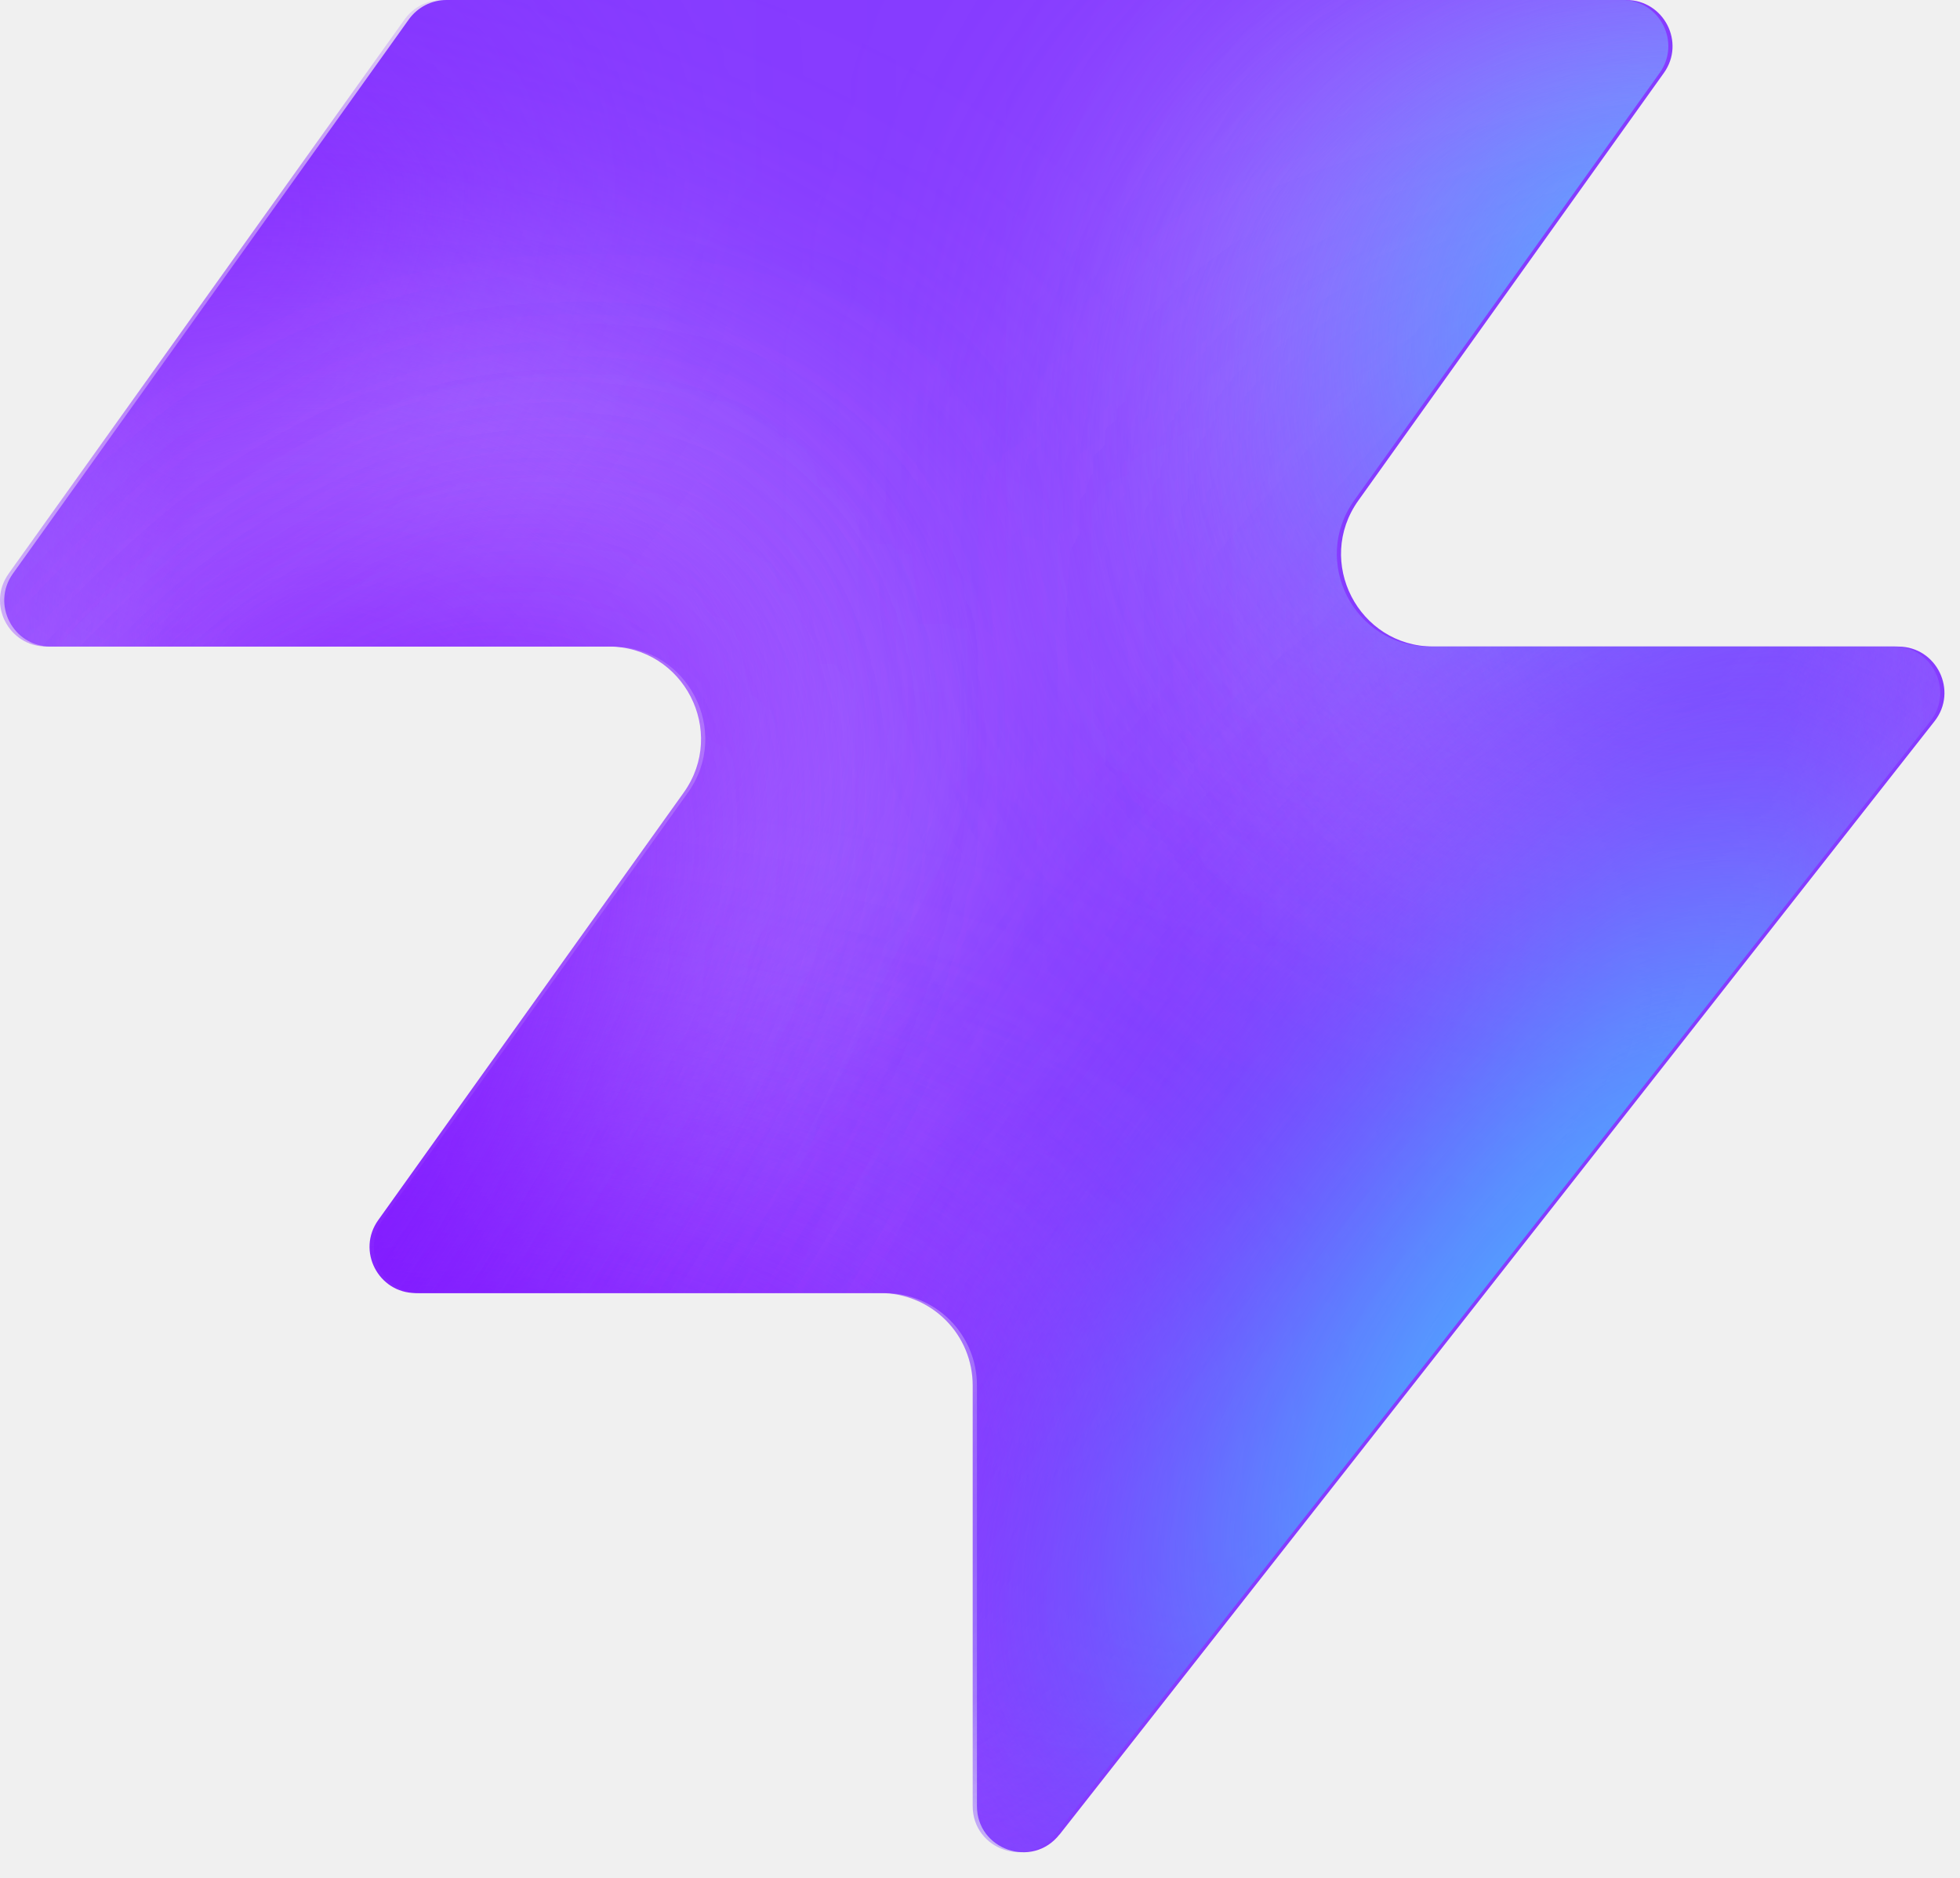
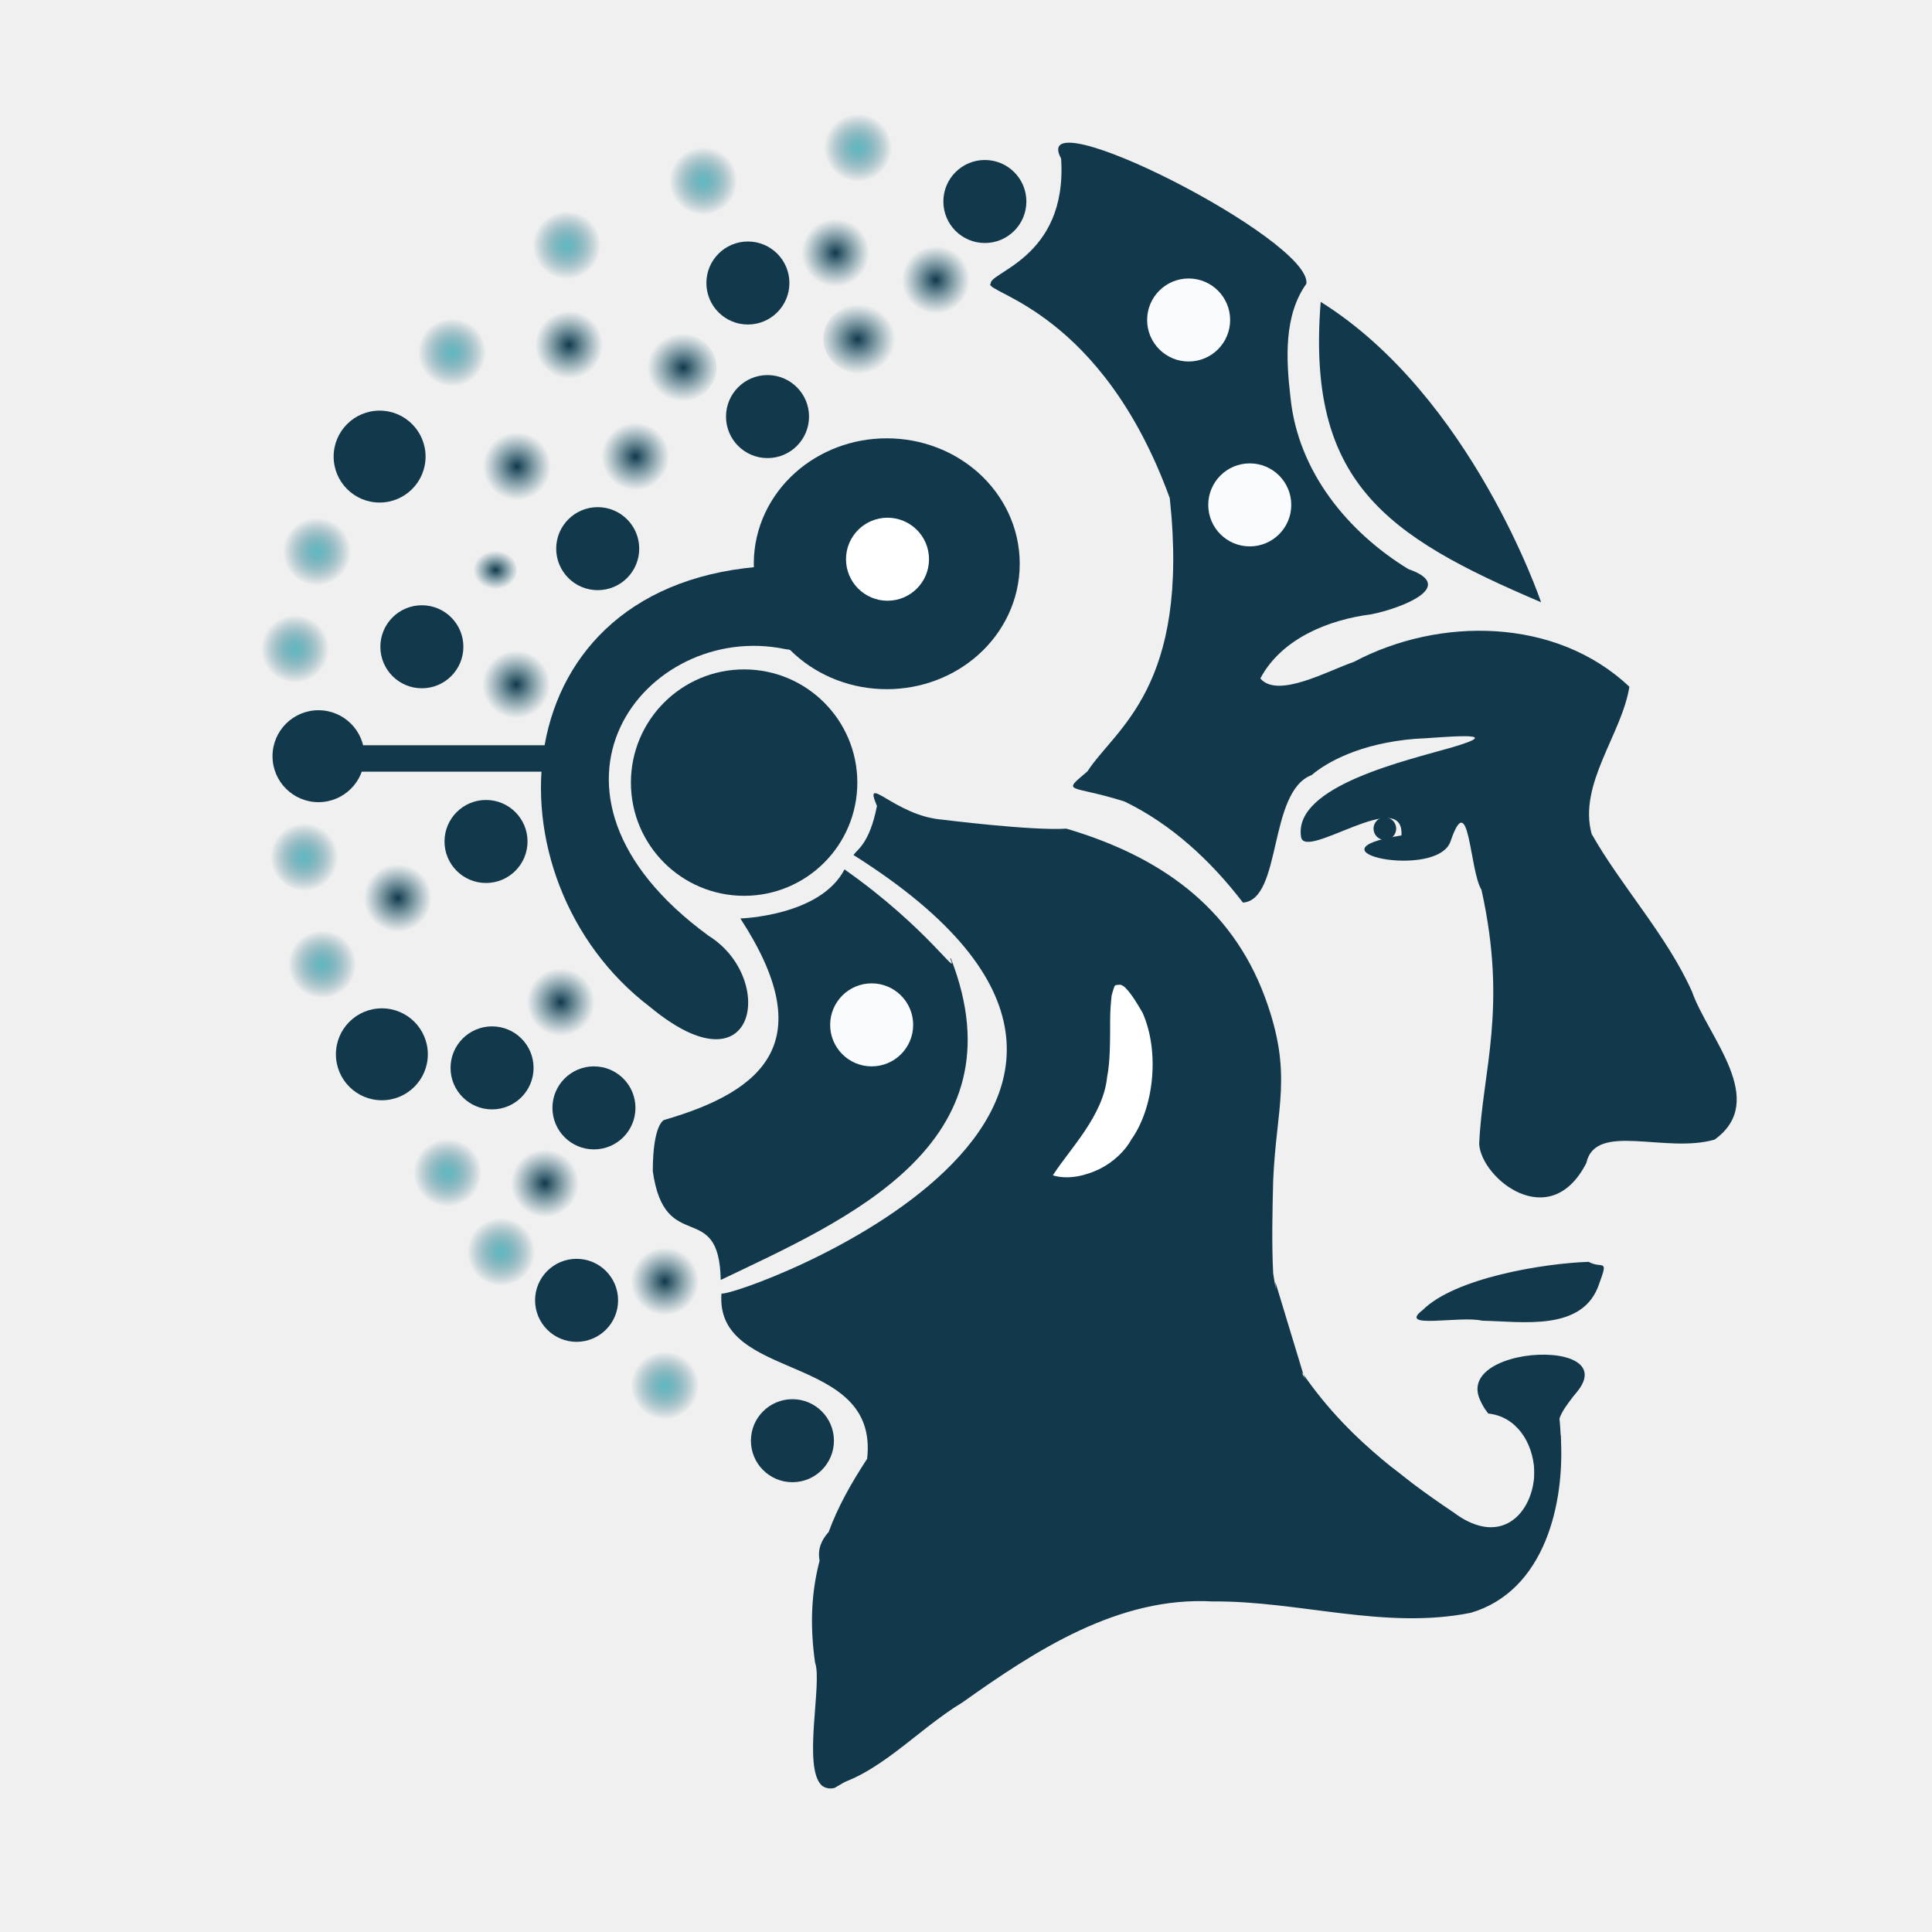
- <svg xmlns="http://www.w3.org/2000/svg" width="48" height="46" fill="none" viewBox="0 0 48 46">
-   <path fill="#863bff" d="M25.946 44.938c-.664.845-2.021.375-2.021-.698V33.937a2.26 2.26 0 0 0-2.262-2.262H10.287c-.92 0-1.456-1.04-.92-1.788l7.48-10.471c1.07-1.497 0-3.578-1.842-3.578H1.237c-.92 0-1.456-1.04-.92-1.788L10.013.474c.214-.297.556-.474.92-.474h28.894c.92 0 1.456 1.04.92 1.788l-7.48 10.471c-1.07 1.498 0 3.579 1.842 3.579h11.377c.943 0 1.473 1.088.89 1.83L25.947 44.94z" style="fill:#863bff;fill:color(display-p3 .525 .23 1);fill-opacity:1" />
-   <mask id="a" width="48" height="46" x="0" y="0" maskUnits="userSpaceOnUse" style="mask-type:alpha">
-     <path fill="#000" d="M25.842 44.938c-.664.844-2.021.375-2.021-.698V33.937a2.26 2.26 0 0 0-2.262-2.262H10.183c-.92 0-1.456-1.04-.92-1.788l7.48-10.471c1.07-1.498 0-3.579-1.842-3.579H1.133c-.92 0-1.456-1.04-.92-1.787L9.91.473c.214-.297.556-.474.92-.474h28.894c.92 0 1.456 1.04.92 1.788l-7.48 10.471c-1.07 1.498 0 3.578 1.842 3.578h11.377c.943 0 1.473 1.088.89 1.832L25.843 44.94z" style="fill:#000;fill-opacity:1" />
-   </mask>
-   <g mask="url(#a)">
-     <g filter="url(#b)">
-       <ellipse cx="5.508" cy="14.704" fill="#ede6ff" rx="5.508" ry="14.704" style="fill:#ede6ff;fill:color(display-p3 .927 .903 1);fill-opacity:1" transform="matrix(.00324 1 1 -.00324 -4.47 31.516)" />
-     </g>
-     <g filter="url(#c)">
-       <ellipse cx="10.399" cy="29.851" fill="#ede6ff" rx="10.399" ry="29.851" style="fill:#ede6ff;fill:color(display-p3 .927 .903 1);fill-opacity:1" transform="matrix(.00324 1 1 -.00324 -39.328 7.883)" />
-     </g>
-     <g filter="url(#d)">
-       <ellipse cx="5.508" cy="30.487" fill="#7e14ff" rx="5.508" ry="30.487" style="fill:#7e14ff;fill:color(display-p3 .492 .077 1);fill-opacity:1" transform="rotate(89.814 -25.913 -14.639)scale(1 -1)" />
-     </g>
-     <g filter="url(#e)">
-       <ellipse cx="5.508" cy="30.599" fill="#7e14ff" rx="5.508" ry="30.599" style="fill:#7e14ff;fill:color(display-p3 .492 .077 1);fill-opacity:1" transform="rotate(89.814 -32.644 -3.334)scale(1 -1)" />
-     </g>
-     <g filter="url(#f)">
-       <ellipse cx="5.508" cy="30.599" fill="#7e14ff" rx="5.508" ry="30.599" style="fill:#7e14ff;fill:color(display-p3 .492 .077 1);fill-opacity:1" transform="matrix(.00324 1 1 -.00324 -34.34 30.47)" />
-     </g>
-     <g filter="url(#g)">
-       <ellipse cx="14.072" cy="22.078" fill="#ede6ff" rx="14.072" ry="22.078" style="fill:#ede6ff;fill:color(display-p3 .927 .903 1);fill-opacity:1" transform="rotate(93.35 24.506 48.493)scale(-1 1)" />
-     </g>
-     <g filter="url(#h)">
-       <ellipse cx="3.47" cy="21.501" fill="#7e14ff" rx="3.47" ry="21.501" style="fill:#7e14ff;fill:color(display-p3 .492 .077 1);fill-opacity:1" transform="rotate(89.009 28.708 47.59)scale(-1 1)" />
-     </g>
-     <g filter="url(#i)">
-       <ellipse cx="3.47" cy="21.501" fill="#7e14ff" rx="3.47" ry="21.501" style="fill:#7e14ff;fill:color(display-p3 .492 .077 1);fill-opacity:1" transform="rotate(89.009 28.708 47.59)scale(-1 1)" />
-     </g>
-     <g filter="url(#j)">
-       <ellipse cx=".387" cy="8.972" fill="#7e14ff" rx="4.407" ry="29.108" style="fill:#7e14ff;fill:color(display-p3 .492 .077 1);fill-opacity:1" transform="rotate(39.51 .387 8.972)" />
-     </g>
-     <g filter="url(#k)">
-       <ellipse cx="47.523" cy="-6.092" fill="#7e14ff" rx="4.407" ry="29.108" style="fill:#7e14ff;fill:color(display-p3 .492 .077 1);fill-opacity:1" transform="rotate(37.892 47.523 -6.092)" />
-     </g>
-     <g filter="url(#l)">
-       <ellipse cx="41.412" cy="6.333" fill="#47bfff" rx="5.971" ry="9.665" style="fill:#47bfff;fill:color(display-p3 .28 .748 1);fill-opacity:1" transform="rotate(37.892 41.412 6.333)" />
-     </g>
-     <g filter="url(#m)">
-       <ellipse cx="-1.879" cy="38.332" fill="#7e14ff" rx="4.407" ry="29.108" style="fill:#7e14ff;fill:color(display-p3 .492 .077 1);fill-opacity:1" transform="rotate(37.892 -1.88 38.332)" />
-     </g>
-     <g filter="url(#n)">
-       <ellipse cx="-1.879" cy="38.332" fill="#7e14ff" rx="4.407" ry="29.108" style="fill:#7e14ff;fill:color(display-p3 .492 .077 1);fill-opacity:1" transform="rotate(37.892 -1.88 38.332)" />
-     </g>
-     <g filter="url(#o)">
-       <ellipse cx="35.651" cy="29.907" fill="#7e14ff" rx="4.407" ry="29.108" style="fill:#7e14ff;fill:color(display-p3 .492 .077 1);fill-opacity:1" transform="rotate(37.892 35.651 29.907)" />
-     </g>
-     <g filter="url(#p)">
-       <ellipse cx="38.418" cy="32.4" fill="#47bfff" rx="5.971" ry="15.297" style="fill:#47bfff;fill:color(display-p3 .28 .748 1);fill-opacity:1" transform="rotate(37.892 38.418 32.4)" />
-     </g>
+ <svg xmlns="http://www.w3.org/2000/svg" version="1.1" viewBox="0 0 256 256">
+   <defs>
+     <radialGradient id="rg1" cx="113.9" cy="18.3" r="4.5" gradientUnits="userSpaceOnUse" gradientTransform="translate(-47.5,147.6)">
+       <stop stop-color="#5fbac3" stop-opacity="1" offset="0" />
+       <stop stop-color="#1b5e73" stop-opacity="0" offset="1" />
+     </radialGradient>
+     <radialGradient id="rg2" cx="113.9" cy="18.3" r="4.5" gradientUnits="userSpaceOnUse" gradientTransform="translate(-54.6,137.1)">
+       <stop stop-color="#5fbac3" stop-opacity="1" offset="0" />
+       <stop stop-color="#1b5e73" stop-opacity="0" offset="1" />
+     </radialGradient>
+     <radialGradient id="rg3" cx="113.9" cy="18.3" r="4.5" gradientUnits="userSpaceOnUse" gradientTransform="translate(-71.2,109.5)">
+       <stop stop-color="#5fbac3" stop-opacity="1" offset="0" />
+       <stop stop-color="#1b5e73" stop-opacity="0" offset="1" />
+     </radialGradient>
+     <radialGradient id="rg4" cx="113.9" cy="18.3" r="4.5" gradientUnits="userSpaceOnUse" gradientTransform="translate(-73.6,95.3)">
+       <stop stop-color="#5fbac3" stop-opacity="1" offset="0" />
+       <stop stop-color="#1b5e73" stop-opacity="0" offset="1" />
+     </radialGradient>
+     <radialGradient id="rg5" cx="113.9" cy="18.3" r="4.5" gradientUnits="userSpaceOnUse" gradientTransform="translate(-74.8,67.7)">
+       <stop stop-color="#5fbac3" stop-opacity="1" offset="0" />
+       <stop stop-color="#1b5e73" stop-opacity="0" offset="1" />
+     </radialGradient>
+     <radialGradient id="rg6" cx="113.9" cy="18.3" r="4.5" gradientUnits="userSpaceOnUse" gradientTransform="translate(-71.9,54.8)">
+       <stop stop-color="#5fbac3" stop-opacity="1" offset="0" />
+       <stop stop-color="#1b5e73" stop-opacity="0" offset="1" />
+     </radialGradient>
+     <radialGradient id="rg7" cx="113.9" cy="18.3" r="4.5" gradientUnits="userSpaceOnUse" gradientTransform="translate(-54,28.4)">
+       <stop stop-color="#5fbac3" stop-opacity="1" offset="0" />
+       <stop stop-color="#1b5e73" stop-opacity="0" offset="1" />
+     </radialGradient>
+     <radialGradient id="rg8" cx="113.9" cy="18.3" r="4.5" gradientUnits="userSpaceOnUse" gradientTransform="translate(-38.8,14.2)">
+       <stop stop-color="#5fbac3" stop-opacity="1" offset="0" />
+       <stop stop-color="#1b5e73" stop-opacity="0" offset="1" />
+     </radialGradient>
+     <radialGradient id="rg9" cx="113.9" cy="18.3" r="4.5" gradientUnits="userSpaceOnUse" gradientTransform="translate(-20.7,5.7)">
+       <stop stop-color="#5fbac3" stop-opacity="1" offset="0" />
+       <stop stop-color="#1b5e73" stop-opacity="0" offset="1" />
+     </radialGradient>
+     <radialGradient id="rg17" cx="113.9" cy="18.3" r="4.5" gradientUnits="userSpaceOnUse" gradientTransform="translate(-0.2,1.3)">
+       <stop stop-color="#5fbac3" stop-opacity="1" offset="0" />
+       <stop stop-color="#1b5e73" stop-opacity="0" offset="1" />
+     </radialGradient>
+     <radialGradient id="rg10" cx="113.9" cy="18.3" r="4.5" gradientUnits="userSpaceOnUse" gradientTransform="translate(-38.5,27.4)">
+       <stop stop-color="#11394b" stop-opacity="1" offset="0" />
+       <stop stop-color="#1b5e73" stop-opacity="0" offset="1" />
+     </radialGradient>
+     <radialGradient id="rg11" cx="113.9" cy="18.3" r="4.5" gradientUnits="userSpaceOnUse" gradientTransform="translate(-25.8,151.5)">
+       <stop stop-color="#11394b" stop-opacity="1" offset="0" />
+       <stop stop-color="#1b5e73" stop-opacity="0" offset="1" />
+     </radialGradient>
+     <radialGradient id="rg21" cx="113.9" cy="18.3" r="4.5" gradientUnits="userSpaceOnUse" gradientTransform="translate(-25.8,165.3)">
+       <stop stop-color="#5fbac3" stop-opacity="1" offset="0" />
+       <stop stop-color="#1b5e73" stop-opacity="0" offset="1" />
+     </radialGradient>
+     <radialGradient id="rg12" cx="113.9" cy="18.3" r="4.5" gradientUnits="userSpaceOnUse" gradientTransform="translate(-39.6,114.5)">
+       <stop stop-color="#11394b" stop-opacity="1" offset="0" />
+       <stop stop-color="#1b5e73" stop-opacity="0" offset="1" />
+     </radialGradient>
+     <radialGradient id="rg19" cx="113.9" cy="18.3" r="4.5" gradientUnits="userSpaceOnUse" gradientTransform="translate(-41.7,138.5)">
+       <stop stop-color="#11394b" stop-opacity="1" offset="0" />
+       <stop stop-color="#1b5e73" stop-opacity="0" offset="1" />
+     </radialGradient>
+     <radialGradient id="rg13" cx="113.9" cy="18.3" r="4.5" gradientUnits="userSpaceOnUse" gradientTransform="translate(-61.2,100.7)">
+       <stop stop-color="#11394b" stop-opacity="1" offset="0" />
+       <stop stop-color="#1b5e73" stop-opacity="0" offset="1" />
+     </radialGradient>
+     <radialGradient id="rg14" cx="113.9" cy="18.3" r="4.5" gradientUnits="userSpaceOnUse" gradientTransform="translate(-29.7,42.2)">
+       <stop stop-color="#11394b" stop-opacity="1" offset="0" />
+       <stop stop-color="#1b5e73" stop-opacity="0" offset="1" />
+     </radialGradient>
+     <radialGradient id="rg15" cx="113.9" cy="18.3" r="4.5" gradientUnits="userSpaceOnUse" gradientTransform="translate(-45.4,43.5)">
+       <stop stop-color="#11394b" stop-opacity="1" offset="0" />
+       <stop stop-color="#1b5e73" stop-opacity="0" offset="1" />
+     </radialGradient>
+     <radialGradient id="rg18" cx="113.9" cy="18.3" r="4.5" gradientUnits="userSpaceOnUse" gradientTransform="translate(-45.5,72.4)">
+       <stop stop-color="#11394b" stop-opacity="1" offset="0" />
+       <stop stop-color="#1b5e73" stop-opacity="0" offset="1" />
+     </radialGradient>
+     <radialGradient id="rg16" cx="113.9" cy="18.3" r="4.5" gradientUnits="userSpaceOnUse" gradientTransform="matrix(1.11,0,0,1.03,-12.8,26.1)">
+       <stop stop-color="#11394b" stop-opacity="1" offset="0" />
+       <stop stop-color="#1b5e73" stop-opacity="0" offset="1" />
+     </radialGradient>
+     <radialGradient id="rg20" cx="113.9" cy="18.3" r="4.5" gradientUnits="userSpaceOnUse" gradientTransform="translate(-3.2,15.2)">
+       <stop stop-color="#11394b" stop-opacity="1" offset="0" />
+       <stop stop-color="#1b5e73" stop-opacity="0" offset="1" />
+     </radialGradient>
+     <radialGradient id="rg22" cx="113.9" cy="18.3" r="4.5" gradientUnits="userSpaceOnUse" gradientTransform="matrix(1.06,0,0,1,-30.2,30.4)">
+       <stop stop-color="#11394b" stop-opacity="1" offset="0" />
+       <stop stop-color="#1b5e73" stop-opacity="0" offset="1" />
+     </radialGradient>
+     <radialGradient id="rg23" cx="113.9" cy="18.3" r="4.5" gradientUnits="userSpaceOnUse" gradientTransform="translate(10.1,18.8)">
+       <stop stop-color="#11394b" stop-opacity="1" offset="0" />
+       <stop stop-color="#1b5e73" stop-opacity="0" offset="1" />
+     </radialGradient>
+     <radialGradient id="rg24" cx="113.9" cy="18.3" r="4.5" gradientUnits="userSpaceOnUse" gradientTransform="matrix(0.66,0,0,0.57,-9.5,65.1)">
+       <stop stop-color="#11394b" stop-opacity="1" offset="0" />
+       <stop stop-color="#1b5e73" stop-opacity="0" offset="1" />
+     </radialGradient>
+   </defs>
+   <g fill="#11394b">
+     <path d="m 131.2,37.6 c -0.5,1.3 14.8,3.7 23.8,28.4 2.7,25.1 -7.2,30.5 -10.9,36.2 -3.5,3 -2.4,1.7 4.9,4 6.2,3 11.4,7.8 15.7,13.4 5.2,-0.4 3.3,-14.7 9.1,-16.9 2,-1.7 6.4,-4.2 13.7,-4.8 2.9,-0.1 12.8,-1.2 5,1.1 -5.8,1.7 -21.2,5.1 -20.1,11.9 0.5,3.2 13.7,-6.8 13.3,-0.2 -13.4,2.1 4.7,5.9 6.5,0.8 2.5,-7.4 2.5,3.8 4.1,6.4 3.5,15.7 0.1,24.1 -0.3,33.7 0.3,4.6 9.4,11.9 14.2,2.5 1.2,-5.5 10.5,-1.2 17,-3.1 7.2,-5.2 -0.9,-13.6 -3,-19.6 -3.3,-7.4 -9.4,-14 -13.3,-20.9 -1.8,-6.6 4,-13.2 5,-19.5 -9.7,-9.2 -25.2,-9.3 -36.5,-3.3 -3.5,1.2 -10.1,4.9 -12.4,2.2 2.8,-5.3 9.1,-7.8 14.7,-8.5 4,-0.8 11.5,-3.7 4.9,-6 -8,-4.9 -14.6,-12.9 -15.6,-22.7 -0.6,-5.1 -0.9,-10.9 2.1,-15.1 0.8,-5.8 -37.1,-25 -32.5,-16.6 0.9,13.4 -10,15.1 -9.3,16.7 z" />
+     <path d="M 102,75 C 65.8,76.9 64,116.6 86.1,133.4 100.3,145.2 102.9,129.6 93.9,124 67.6,104.8 85.6,82.2 104,86 124.8,89.5 114.7,57.6 102,75 Z" />
+     <path d="m 124.8,108.6 c -6.2,-0.5 -10.5,-6.3 -8.6,-1.8 -1,5.1 -2.7,5.8 -3.1,6.5 53.5,33.7 -15.4,58.6 -17.5,58.1 -0.9,11.8 20.9,7.7 19.3,21.9 -2.1,3.2 -3.9,6.4 -5.1,9.7 -0.9,1 -1.5,2.2 -1.2,3.8 -1.1,4.2 -1.3,8.6 -0.6,13.5 1,2.7 -1.7,13.9 0.9,16.3 0.4,0.3 1,0.5 1.7,0.3 11.2,-6.4 20.7,-15.5 32.4,-21 15.2,-8.3 32.2,-0.8 48.3,-1.8 14,-1.1 16.6,-16.4 15.2,-27.4 13.6,-10.3 -17.6,-9 -9.3,0.4 10.7,2 6.2,21.4 -4.6,13.3 -7.3,-4.9 -14.8,-10.8 -19.9,-18.1 -1.9,-4 -3.3,-8.9 -4,-13.6 -0.2,-4 -0.1,-8.1 0,-12.2 0.4,-9.9 2.7,-14.1 -1.1,-24.4 -4.5,-12.1 -14.1,-18.7 -26.3,-22.3 -4.6,0.3 -16.5,-1.2 -16.5,-1.2 z" />
+     <path d="m 126,127 c 9.6,24.7 -14,34.7 -30.5,42.6 -0.2,-10.9 -7.4,-3.1 -9,-14.4 0,-6.3 1.5,-6.8 1.5,-6.8 13.5,-3.9 20.6,-10.6 10.1,-26.7 0,0 10.6,-0.3 13.8,-6.5 11.1,7.8 15.3,14.7 14,11.8 z" />
+     <path d="M 175,40 C 195,52.5 204.2,79.8 204.2,79.8 183.5,71 173.1,63.8 175,40 Z" />
+     <path d="m 169,169.9 c 0,4.4 0.4,8.8 3.7,12.2 2.6,6.4 8.7,10.2 13.4,15 4,3.4 9.3,6.9 14.7,5.6 6.4,-4.4 3.4,-14.9 -3.8,-16.5 -2.9,-7 7.9,-4.7 11.8,-5.1 -1,4 -5.6,8 -2.9,13.1 0.9,7.8 -3.3,16.7 -11.5,18.7 -9.3,2.7 -18.8,-0.8 -28.1,-1.3 -13.2,-2.2 -25.9,3.9 -36.3,11.4 -7,4.3 -12.9,10.4 -20.5,13.8 6.6,-1.2 12.1,-7.7 18,-11.2 9.7,-6.9 20.7,-14.1 33.2,-13.4 11.4,-0.1 22.8,3.8 34.2,1.5 9.8,-2.9 12.5,-14.5 11.9,-23.5 -2.2,-3.9 7.4,-7.8 0.6,-10.1 -4.4,-1.6 -15,1.2 -10.2,7.2 7.6,0.8 8.4,14 0.8,15.3 -5.7,-0.6 -9.7,-5.5 -14.2,-8.6 -4.2,-3.5 -8,-7.4 -11.1,-11.9 z" />
+     <path d="m 210.5,167.2 c -5.9,0.2 -17.7,2.1 -22,6.4 -3.4,2.6 4.9,0.7 7.9,1.4 5.3,0.1 13.4,1.5 15.5,-4.9 1.3,-3.5 0.4,-1.9 -1.4,-2.9 z" />
+     <path d="m 150.4,130.6 c -2.1,4.7 0.7,10.9 -1.6,16 -1.4,4 -9.6,12.5 -0.5,8.8 7.8,-4.1 9,-15.9 4.3,-22.7 -0.6,-0.7 -1.1,-1.8 -2.2,-2 z" />
+     <ellipse cx="117.5" cy="74.7" rx="9.97" ry="8.97" stroke="#11394b" stroke-width="15.3" />
+     <path d="m 40.2,100.5 h 38.5" fill="none" stroke="#11394b" stroke-width="3.5" />
  </g>
-   <defs>
-     <filter id="b" width="60.045" height="41.654" x="-19.77" y="16.149" color-interpolation-filters="sRGB" filterUnits="userSpaceOnUse">
-       <feFlood flood-opacity="0" result="BackgroundImageFix" />
-       <feBlend in="SourceGraphic" in2="BackgroundImageFix" result="shape" />
-       <feGaussianBlur result="effect1_foregroundBlur_2002_17158" stdDeviation="7.659" />
-     </filter>
-     <filter id="c" width="90.34" height="51.437" x="-54.613" y="-7.533" color-interpolation-filters="sRGB" filterUnits="userSpaceOnUse">
-       <feFlood flood-opacity="0" result="BackgroundImageFix" />
-       <feBlend in="SourceGraphic" in2="BackgroundImageFix" result="shape" />
-       <feGaussianBlur result="effect1_foregroundBlur_2002_17158" stdDeviation="7.659" />
-     </filter>
-     <filter id="d" width="79.355" height="29.4" x="-49.64" y="2.03" color-interpolation-filters="sRGB" filterUnits="userSpaceOnUse">
-       <feFlood flood-opacity="0" result="BackgroundImageFix" />
-       <feBlend in="SourceGraphic" in2="BackgroundImageFix" result="shape" />
-       <feGaussianBlur result="effect1_foregroundBlur_2002_17158" stdDeviation="4.596" />
-     </filter>
-     <filter id="e" width="79.579" height="29.4" x="-45.045" y="20.029" color-interpolation-filters="sRGB" filterUnits="userSpaceOnUse">
-       <feFlood flood-opacity="0" result="BackgroundImageFix" />
-       <feBlend in="SourceGraphic" in2="BackgroundImageFix" result="shape" />
-       <feGaussianBlur result="effect1_foregroundBlur_2002_17158" stdDeviation="4.596" />
-     </filter>
-     <filter id="f" width="79.579" height="29.4" x="-43.513" y="21.178" color-interpolation-filters="sRGB" filterUnits="userSpaceOnUse">
-       <feFlood flood-opacity="0" result="BackgroundImageFix" />
-       <feBlend in="SourceGraphic" in2="BackgroundImageFix" result="shape" />
-       <feGaussianBlur result="effect1_foregroundBlur_2002_17158" stdDeviation="4.596" />
-     </filter>
-     <filter id="g" width="74.749" height="58.852" x="15.756" y="-17.901" color-interpolation-filters="sRGB" filterUnits="userSpaceOnUse">
-       <feFlood flood-opacity="0" result="BackgroundImageFix" />
-       <feBlend in="SourceGraphic" in2="BackgroundImageFix" result="shape" />
-       <feGaussianBlur result="effect1_foregroundBlur_2002_17158" stdDeviation="7.659" />
-     </filter>
-     <filter id="h" width="61.377" height="25.362" x="23.548" y="2.284" color-interpolation-filters="sRGB" filterUnits="userSpaceOnUse">
-       <feFlood flood-opacity="0" result="BackgroundImageFix" />
-       <feBlend in="SourceGraphic" in2="BackgroundImageFix" result="shape" />
-       <feGaussianBlur result="effect1_foregroundBlur_2002_17158" stdDeviation="4.596" />
-     </filter>
-     <filter id="i" width="61.377" height="25.362" x="23.548" y="2.284" color-interpolation-filters="sRGB" filterUnits="userSpaceOnUse">
-       <feFlood flood-opacity="0" result="BackgroundImageFix" />
-       <feBlend in="SourceGraphic" in2="BackgroundImageFix" result="shape" />
-       <feGaussianBlur result="effect1_foregroundBlur_2002_17158" stdDeviation="4.596" />
-     </filter>
-     <filter id="j" width="56.045" height="63.649" x="-27.636" y="-22.853" color-interpolation-filters="sRGB" filterUnits="userSpaceOnUse">
-       <feFlood flood-opacity="0" result="BackgroundImageFix" />
-       <feBlend in="SourceGraphic" in2="BackgroundImageFix" result="shape" />
-       <feGaussianBlur result="effect1_foregroundBlur_2002_17158" stdDeviation="4.596" />
-     </filter>
-     <filter id="k" width="54.814" height="64.646" x="20.116" y="-38.415" color-interpolation-filters="sRGB" filterUnits="userSpaceOnUse">
-       <feFlood flood-opacity="0" result="BackgroundImageFix" />
-       <feBlend in="SourceGraphic" in2="BackgroundImageFix" result="shape" />
-       <feGaussianBlur result="effect1_foregroundBlur_2002_17158" stdDeviation="4.596" />
-     </filter>
-     <filter id="l" width="33.541" height="35.313" x="24.641" y="-11.323" color-interpolation-filters="sRGB" filterUnits="userSpaceOnUse">
-       <feFlood flood-opacity="0" result="BackgroundImageFix" />
-       <feBlend in="SourceGraphic" in2="BackgroundImageFix" result="shape" />
-       <feGaussianBlur result="effect1_foregroundBlur_2002_17158" stdDeviation="4.596" />
-     </filter>
-     <filter id="m" width="54.814" height="64.646" x="-29.286" y="6.009" color-interpolation-filters="sRGB" filterUnits="userSpaceOnUse">
-       <feFlood flood-opacity="0" result="BackgroundImageFix" />
-       <feBlend in="SourceGraphic" in2="BackgroundImageFix" result="shape" />
-       <feGaussianBlur result="effect1_foregroundBlur_2002_17158" stdDeviation="4.596" />
-     </filter>
-     <filter id="n" width="54.814" height="64.646" x="-29.286" y="6.009" color-interpolation-filters="sRGB" filterUnits="userSpaceOnUse">
-       <feFlood flood-opacity="0" result="BackgroundImageFix" />
-       <feBlend in="SourceGraphic" in2="BackgroundImageFix" result="shape" />
-       <feGaussianBlur result="effect1_foregroundBlur_2002_17158" stdDeviation="4.596" />
-     </filter>
-     <filter id="o" width="54.814" height="64.646" x="8.244" y="-2.416" color-interpolation-filters="sRGB" filterUnits="userSpaceOnUse">
-       <feFlood flood-opacity="0" result="BackgroundImageFix" />
-       <feBlend in="SourceGraphic" in2="BackgroundImageFix" result="shape" />
-       <feGaussianBlur result="effect1_foregroundBlur_2002_17158" stdDeviation="4.596" />
-     </filter>
-     <filter id="p" width="39.409" height="43.623" x="18.713" y="10.588" color-interpolation-filters="sRGB" filterUnits="userSpaceOnUse">
-       <feFlood flood-opacity="0" result="BackgroundImageFix" />
-       <feBlend in="SourceGraphic" in2="BackgroundImageFix" result="shape" />
-       <feGaussianBlur result="effect1_foregroundBlur_2002_17158" stdDeviation="4.596" />
-     </filter>
-   </defs>
+   <path fill="#ffffff" d="m 148.2,130.5 c -0.6,0 -0.5,0.2 -0.6,0.4 -0.1,0.3 -0.2,0.6 -0.3,1 -0.1,0.9 -0.2,2 -0.2,3.3 0,2.6 0,5.6 -0.4,7.5 -0.5,5.1 -4.9,9.5 -7.1,12.9 l -0.1,0.1 0.2,0.1 c 2,0.5 4.1,0 6,-0.9 1.8,-0.9 3.4,-2.4 4.2,-3.9 3,-4.2 3.8,-11.6 1.5,-16.8 -0.8,-1.4 -1.4,-2.3 -1.9,-2.9 -0.5,-0.6 -0.9,-0.9 -1.3,-0.8 z" />
+   <circle fill="url(#rg1)" cx="66.4" cy="165.8" r="4.5" />
+   <circle fill="url(#rg2)" cx="59.3" cy="155.4" r="4.5" />
+   <circle fill="url(#rg3)" cx="42.7" cy="127.7" r="4.5" />
+   <circle fill="url(#rg4)" cx="40.4" cy="113.5" r="4.5" />
+   <circle fill="url(#rg5)" cx="39.1" cy="85.9" r="4.5" />
+   <circle fill="url(#rg6)" cx="42" cy="73" r="4.5" />
+   <circle fill="url(#rg7)" cx="59.9" cy="46.7" r="4.5" />
+   <circle fill="url(#rg8)" cx="75.1" cy="32.5" r="4.5" />
+   <circle fill="url(#rg9)" cx="93.2" cy="23.9" r="4.5" />
+   <circle fill="url(#rg17)" cx="113.7" cy="19.5" r="4.5" />
+   <circle fill="url(#rg10)" cx="75.5" cy="45.7" r="4.5" />
+   <circle fill="url(#rg11)" cx="88.1" cy="169.7" r="4.5" />
+   <circle fill="url(#rg21)" cx="88.1" cy="183.5" r="4.5" />
+   <circle fill="url(#rg12)" cx="74.4" cy="132.8" r="4.5" />
+   <circle fill="url(#rg19)" cx="72.2" cy="156.7" r="4.5" />
+   <circle fill="url(#rg13)" cx="52.7" cy="119" r="4.5" />
+   <ellipse fill="url(#rg24)" cx="65.5" cy="75.5" rx="2.96" ry="2.58" />
+   <circle fill="url(#rg14)" cx="84.2" cy="60.4" r="4.5" />
+   <circle fill="url(#rg15)" cx="68.5" cy="61.8" r="4.5" />
+   <circle fill="url(#rg18)" cx="68.4" cy="90.7" r="4.5" />
+   <ellipse fill="url(#rg16)" cx="114.1" cy="44.9" rx="5.01" ry="4.63" />
+   <ellipse fill="url(#rg22)" cx="90.2" cy="48.7" rx="4.76" ry="4.5" />
+   <circle fill="url(#rg20)" cx="110.7" cy="33.5" r="4.5" />
+   <circle fill="url(#rg23)" cx="124" cy="37" r="4.5" />
+   <circle fill="#11394b" cx="50.6" cy="139.7" r="6.09" />
+   <circle fill="#11394b" cx="64.4" cy="111.5" r="5.5" />
+   <circle fill="#11394b" cx="55.9" cy="85.7" r="5.5" />
+   <circle fill="#11394b" cx="42.2" cy="100.2" r="6.09" />
+   <circle fill="#11394b" cx="50.3" cy="60.5" r="6.09" />
+   <circle fill="#11394b" cx="79.2" cy="72.7" r="5.5" />
+   <circle fill="#11394b" cx="99.1" cy="37.5" r="5.5" />
+   <circle fill="#11394b" cx="101.7" cy="55.2" r="5.5" />
+   <circle fill="#11394b" cx="130.5" cy="26.7" r="5.5" />
+   <circle fill="#11394b" cx="105" cy="190.9" r="5.5" />
+   <circle fill="#11394b" cx="76.4" cy="172.3" r="5.5" />
+   <circle fill="#11394b" cx="65.2" cy="141.5" r="5.5" />
+   <circle fill="#11394b" cx="78.7" cy="146.8" r="5.5" />
+   <ellipse fill="#11394b" cx="98.6" cy="103.7" rx="15" ry="15" />
+   <circle fill="#fafbfd" cx="115.5" cy="135.8" r="5.5" />
+   <circle fill="#ffffff" cx="117.6" cy="74.1" r="5.5" />
+   <circle fill="#fafbfd" cx="165.6" cy="66.9" r="5.5" />
+   <circle fill="#fafbfd" cx="157.5" cy="42.4" r="5.5" />
+   <circle fill="#11394b" cx="183.5" cy="109.8" r="1.5" />
</svg>
